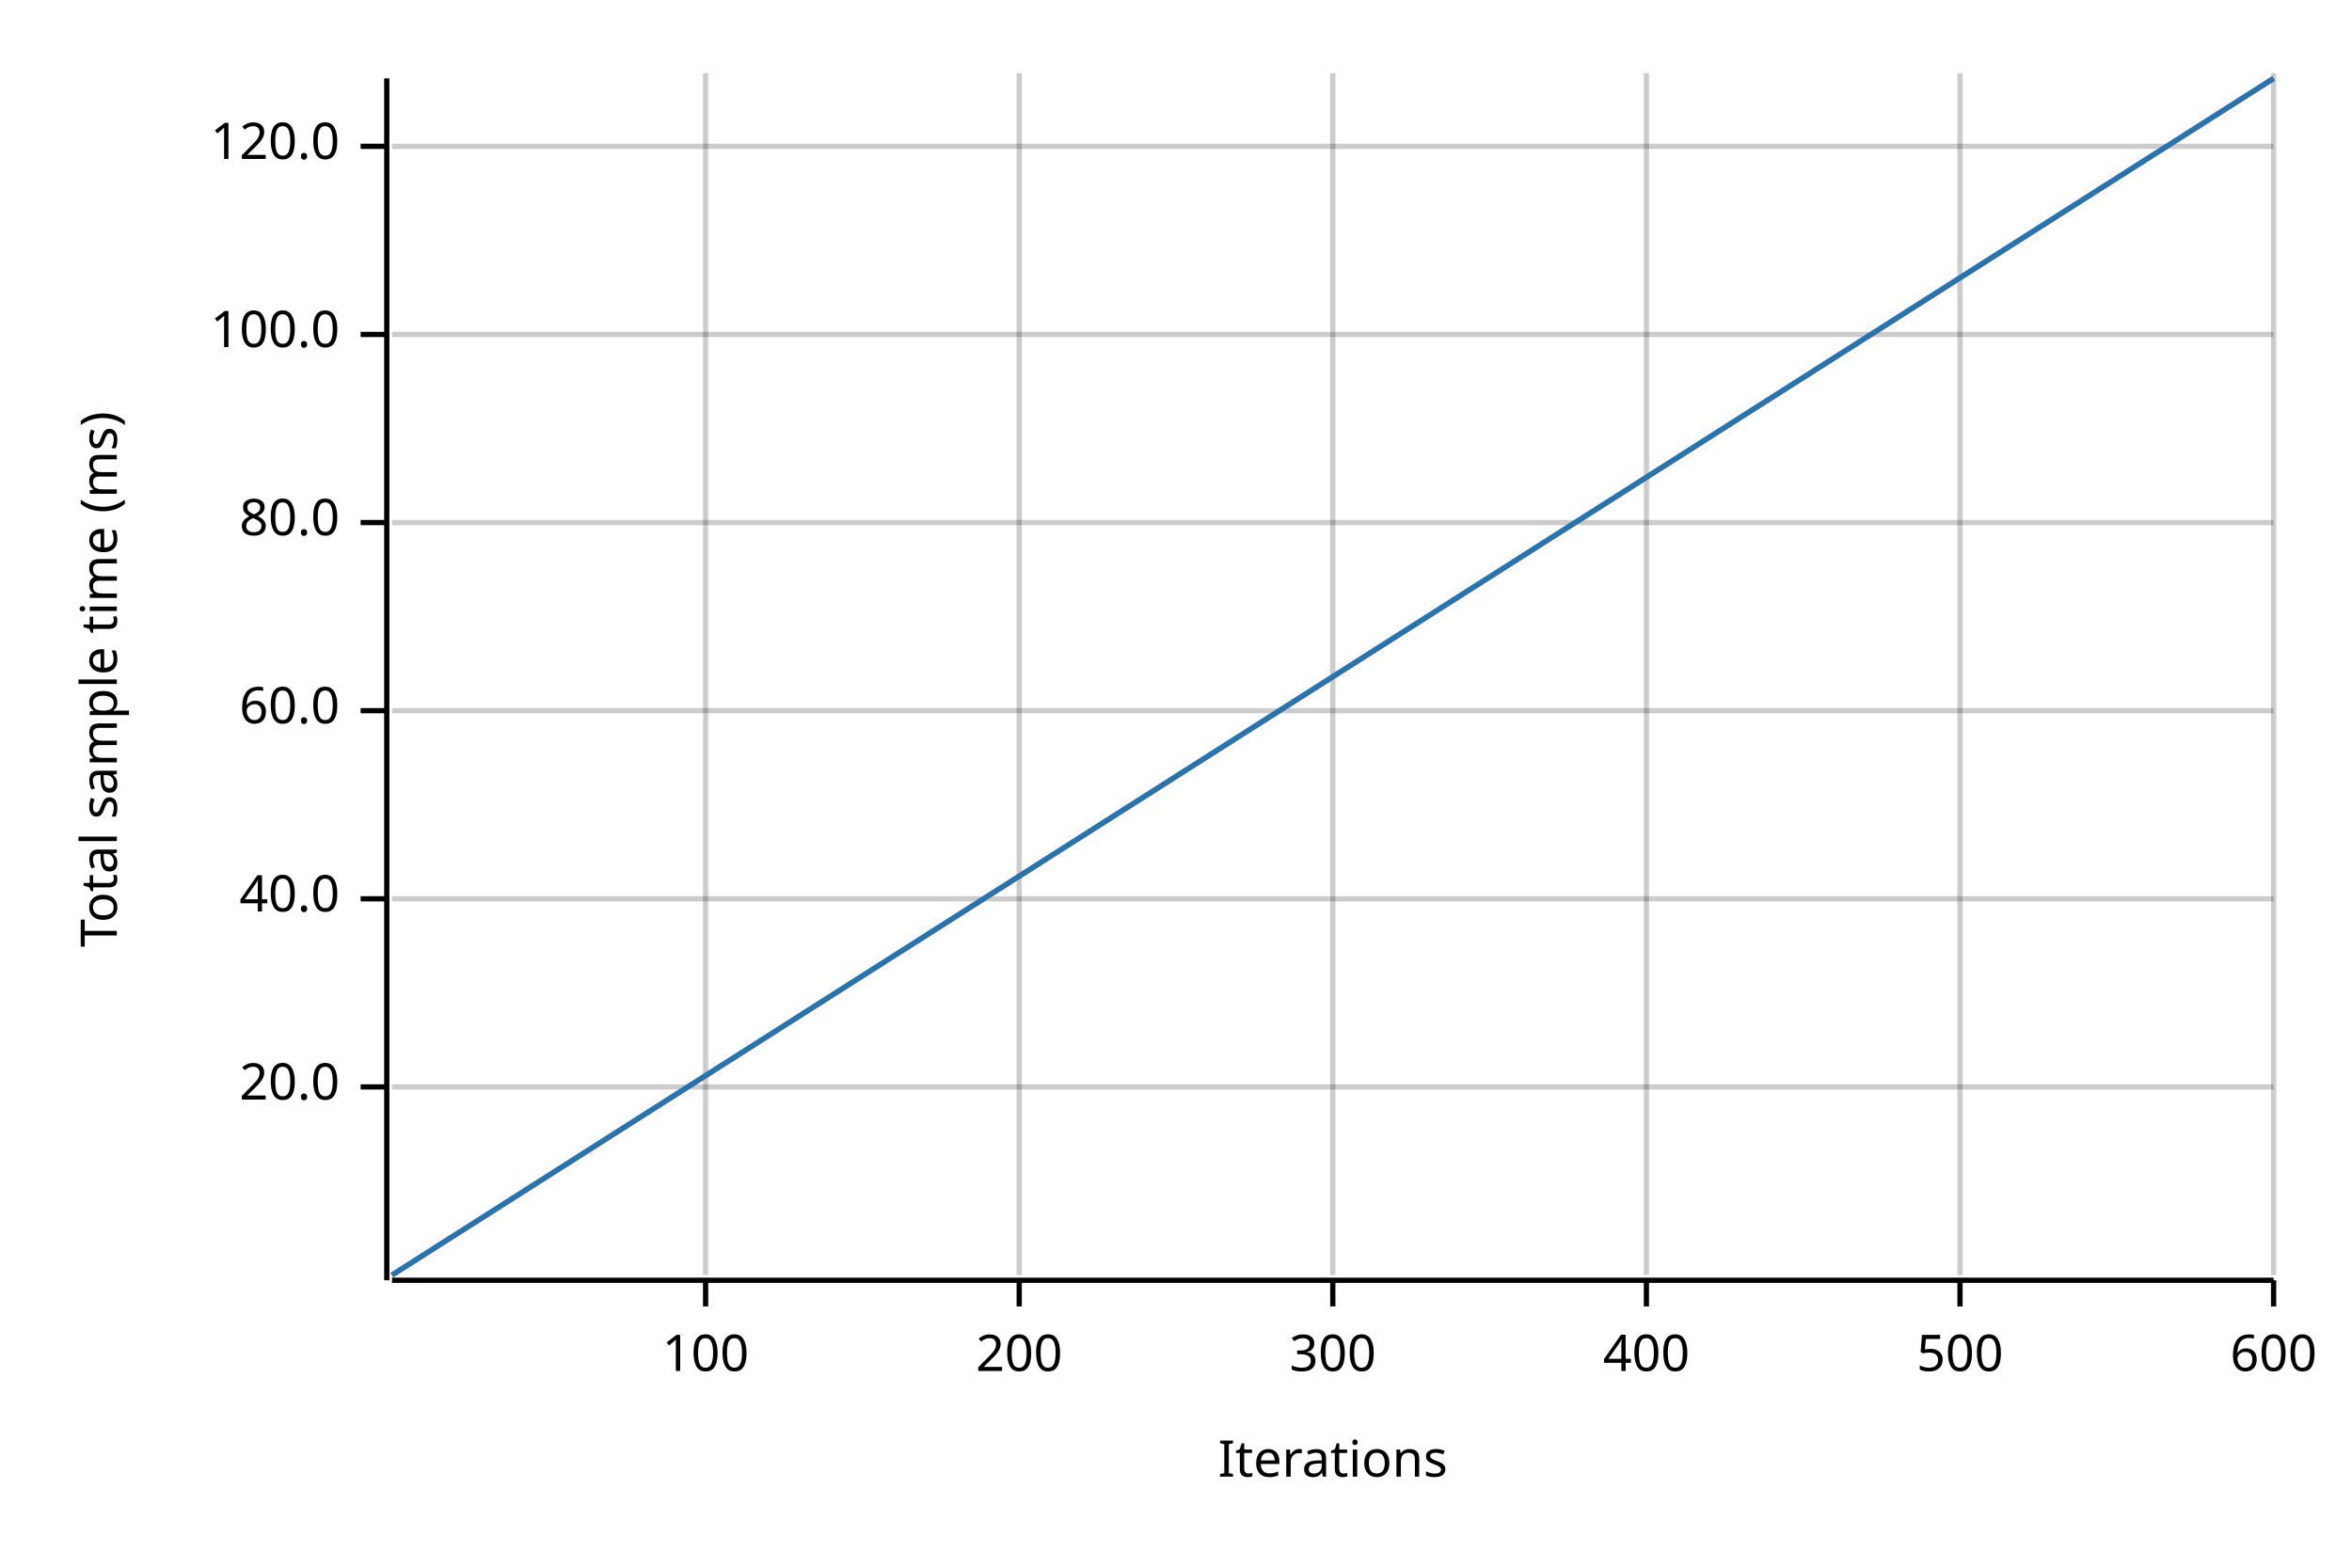
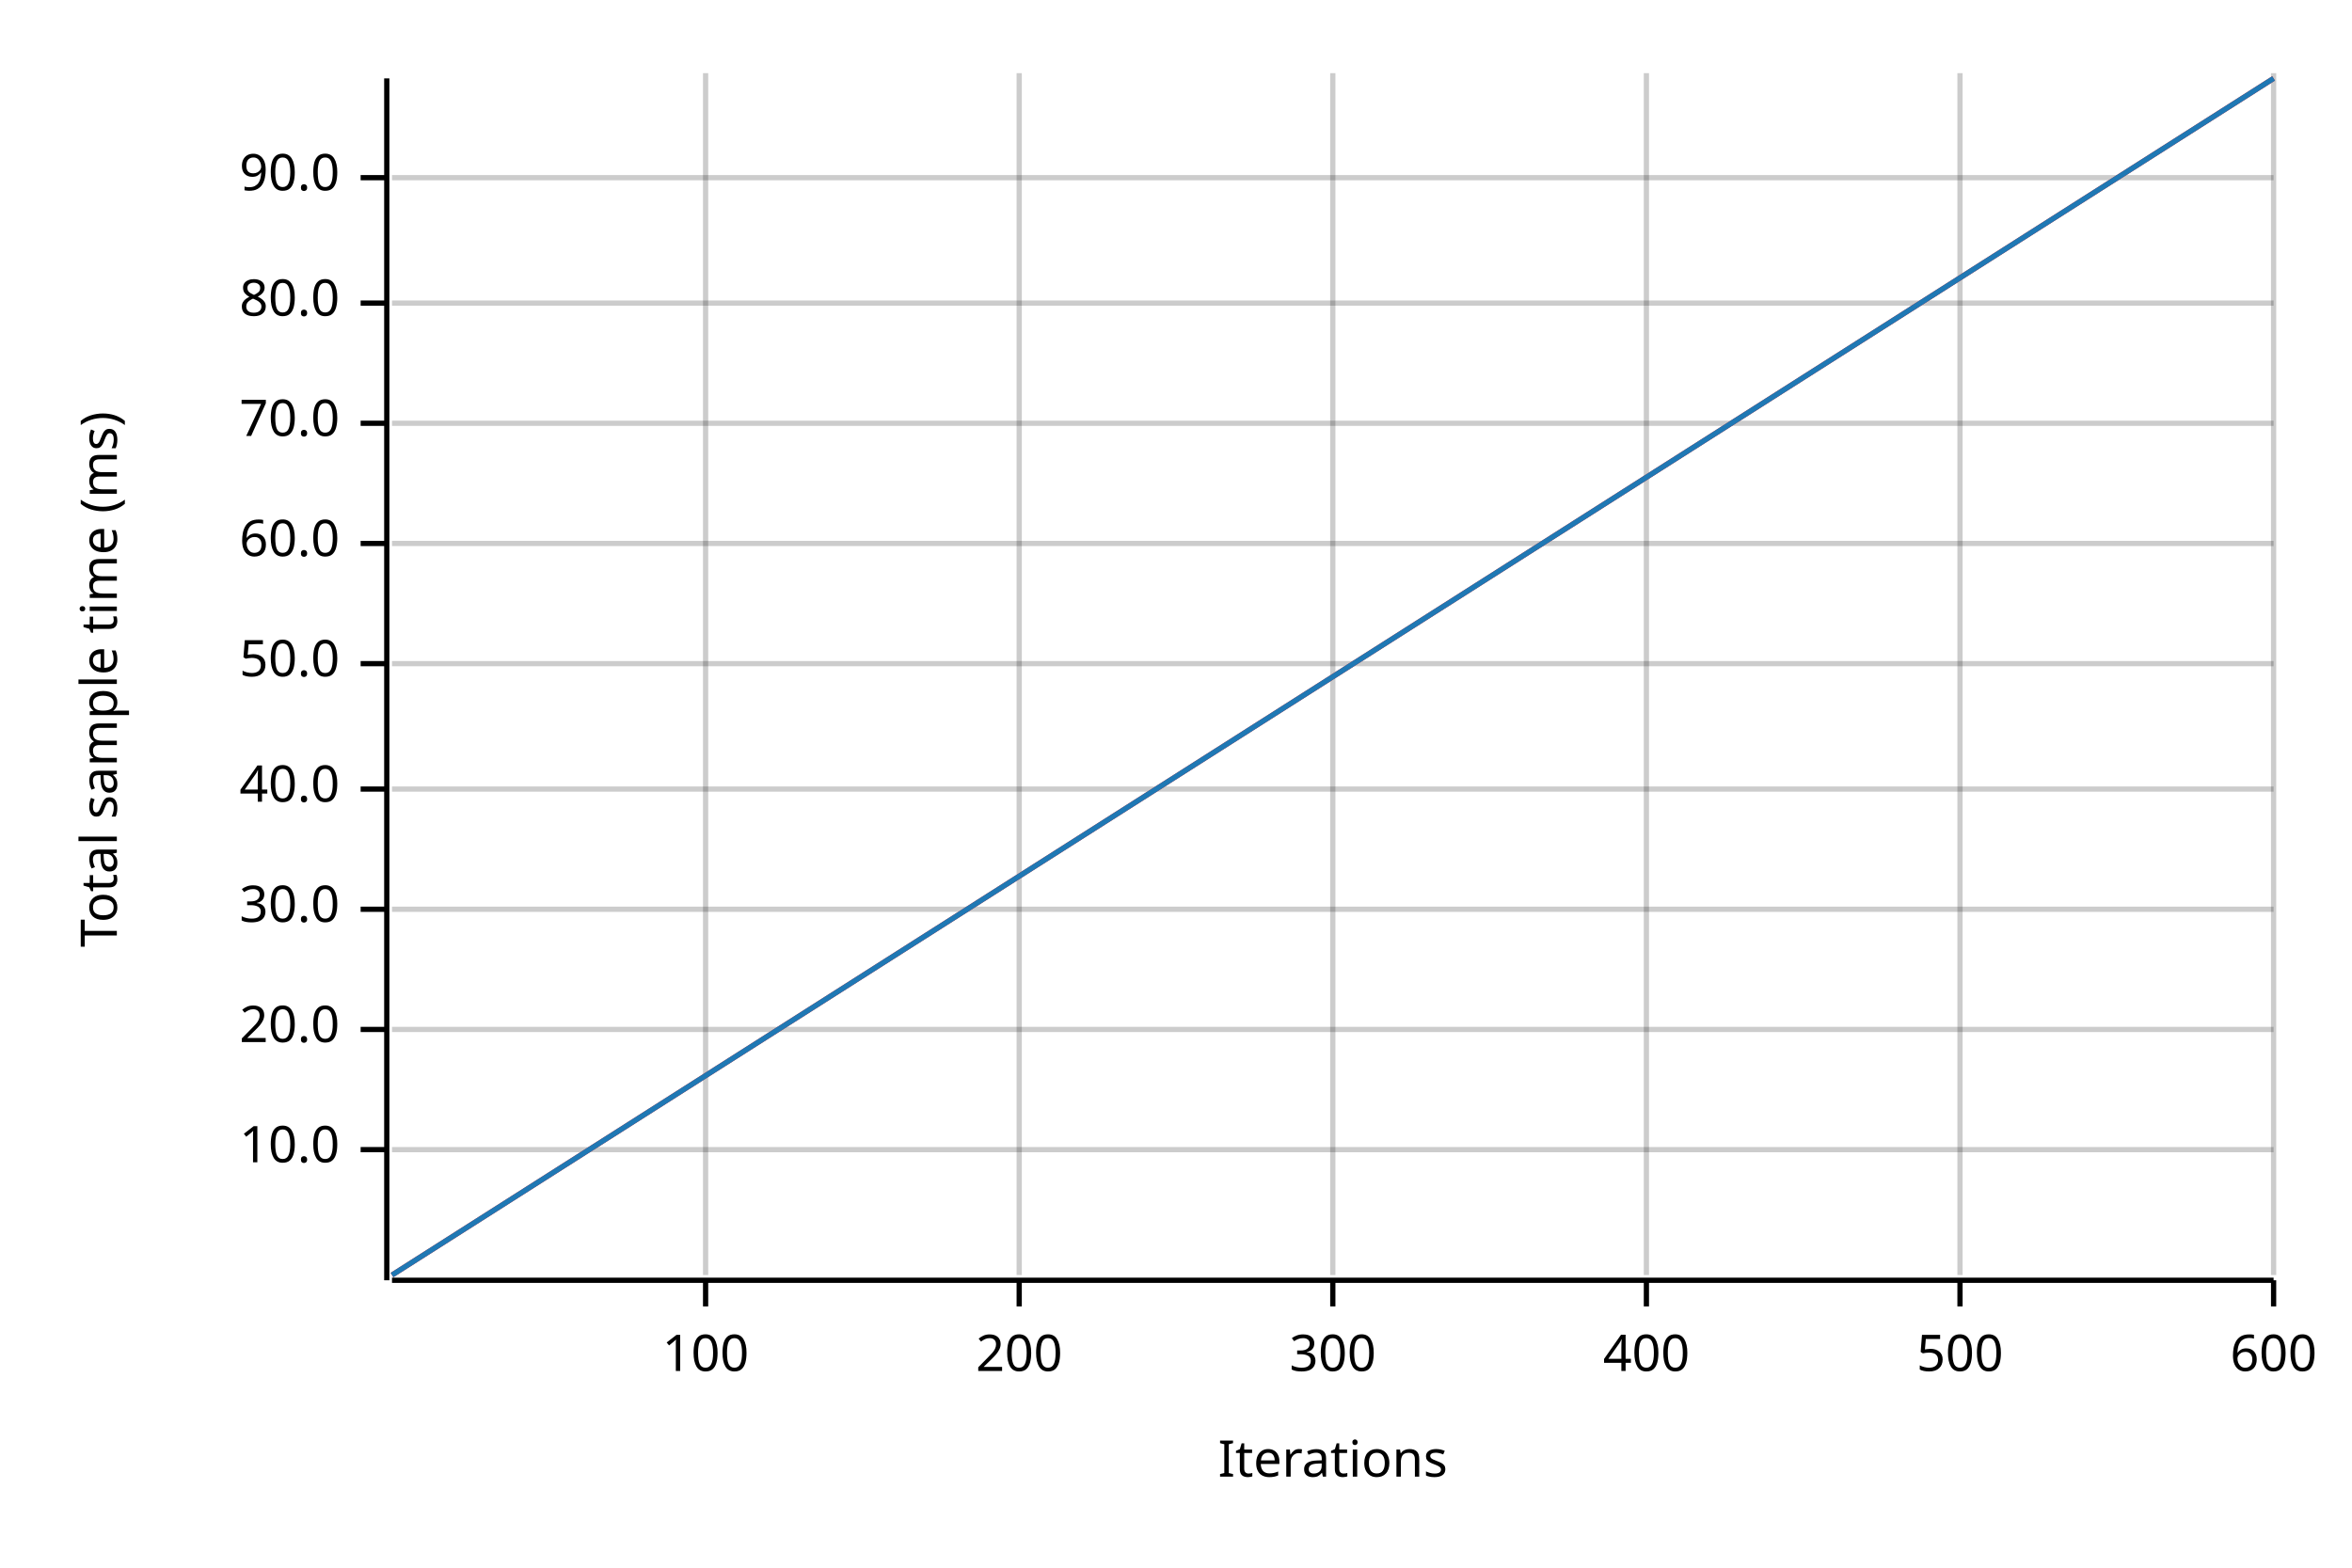
<svg xmlns="http://www.w3.org/2000/svg" width="450" height="300">
  <text x="15" y="130" dy="0.76em" text-anchor="middle" font-family="sans-serif" font-size="9.677" opacity="1" fill="#000000" transform="rotate(270, 15, 130)">
Total sample time (ms)
</text>
  <text x="255" y="285" dy="-0.5ex" text-anchor="middle" font-family="sans-serif" font-size="9.677" opacity="1" fill="#000000">
Iterations
</text>
  <line opacity="0.2" stroke="#000000" stroke-width="1" x1="135" y1="244" x2="135" y2="14" />
  <line opacity="0.2" stroke="#000000" stroke-width="1" x1="195" y1="244" x2="195" y2="14" />
  <line opacity="0.2" stroke="#000000" stroke-width="1" x1="255" y1="244" x2="255" y2="14" />
  <line opacity="0.2" stroke="#000000" stroke-width="1" x1="315" y1="244" x2="315" y2="14" />
  <line opacity="0.2" stroke="#000000" stroke-width="1" x1="375" y1="244" x2="375" y2="14" />
  <line opacity="0.2" stroke="#000000" stroke-width="1" x1="435" y1="244" x2="435" y2="14" />
-   <line opacity="0.2" stroke="#000000" stroke-width="1" x1="75" y1="208" x2="435" y2="208" />
-   <line opacity="0.2" stroke="#000000" stroke-width="1" x1="75" y1="172" x2="435" y2="172" />
-   <line opacity="0.2" stroke="#000000" stroke-width="1" x1="75" y1="136" x2="435" y2="136" />
-   <line opacity="0.2" stroke="#000000" stroke-width="1" x1="75" y1="100" x2="435" y2="100" />
-   <line opacity="0.2" stroke="#000000" stroke-width="1" x1="75" y1="64" x2="435" y2="64" />
-   <line opacity="0.2" stroke="#000000" stroke-width="1" x1="75" y1="28" x2="435" y2="28" />
+   <line opacity="0.2" stroke="#000000" stroke-width="1" x1="75" y1="220" x2="435" y2="220" />
+   <line opacity="0.2" stroke="#000000" stroke-width="1" x1="75" y1="197" x2="435" y2="197" />
+   <line opacity="0.2" stroke="#000000" stroke-width="1" x1="75" y1="174" x2="435" y2="174" />
+   <line opacity="0.2" stroke="#000000" stroke-width="1" x1="75" y1="151" x2="435" y2="151" />
+   <line opacity="0.2" stroke="#000000" stroke-width="1" x1="75" y1="127" x2="435" y2="127" />
+   <line opacity="0.2" stroke="#000000" stroke-width="1" x1="75" y1="104" x2="435" y2="104" />
+   <line opacity="0.2" stroke="#000000" stroke-width="1" x1="75" y1="81" x2="435" y2="81" />
+   <line opacity="0.2" stroke="#000000" stroke-width="1" x1="75" y1="58" x2="435" y2="58" />
+   <line opacity="0.2" stroke="#000000" stroke-width="1" x1="75" y1="34" x2="435" y2="34" />
  <polyline fill="none" opacity="1" stroke="#000000" stroke-width="1" points="74,15 74,245 " />
-   <text x="65" y="208" dy="0.5ex" text-anchor="end" font-family="sans-serif" font-size="9.677" opacity="1" fill="#000000">
+   <text x="65" y="220" dy="0.5ex" text-anchor="end" font-family="sans-serif" font-size="9.677" opacity="1" fill="#000000">
+ 10.0
+ </text>
+   <polyline fill="none" opacity="1" stroke="#000000" stroke-width="1" points="69,220 74,220 " />
+   <text x="65" y="197" dy="0.5ex" text-anchor="end" font-family="sans-serif" font-size="9.677" opacity="1" fill="#000000">
20.0
</text>
-   <polyline fill="none" opacity="1" stroke="#000000" stroke-width="1" points="69,208 74,208 " />
-   <text x="65" y="172" dy="0.5ex" text-anchor="end" font-family="sans-serif" font-size="9.677" opacity="1" fill="#000000">
+   <polyline fill="none" opacity="1" stroke="#000000" stroke-width="1" points="69,197 74,197 " />
+   <text x="65" y="174" dy="0.5ex" text-anchor="end" font-family="sans-serif" font-size="9.677" opacity="1" fill="#000000">
+ 30.0
+ </text>
+   <polyline fill="none" opacity="1" stroke="#000000" stroke-width="1" points="69,174 74,174 " />
+   <text x="65" y="151" dy="0.5ex" text-anchor="end" font-family="sans-serif" font-size="9.677" opacity="1" fill="#000000">
40.0
</text>
-   <polyline fill="none" opacity="1" stroke="#000000" stroke-width="1" points="69,172 74,172 " />
-   <text x="65" y="136" dy="0.5ex" text-anchor="end" font-family="sans-serif" font-size="9.677" opacity="1" fill="#000000">
+   <polyline fill="none" opacity="1" stroke="#000000" stroke-width="1" points="69,151 74,151 " />
+   <text x="65" y="127" dy="0.5ex" text-anchor="end" font-family="sans-serif" font-size="9.677" opacity="1" fill="#000000">
+ 50.0
+ </text>
+   <polyline fill="none" opacity="1" stroke="#000000" stroke-width="1" points="69,127 74,127 " />
+   <text x="65" y="104" dy="0.5ex" text-anchor="end" font-family="sans-serif" font-size="9.677" opacity="1" fill="#000000">
60.0
</text>
-   <polyline fill="none" opacity="1" stroke="#000000" stroke-width="1" points="69,136 74,136 " />
-   <text x="65" y="100" dy="0.5ex" text-anchor="end" font-family="sans-serif" font-size="9.677" opacity="1" fill="#000000">
+   <polyline fill="none" opacity="1" stroke="#000000" stroke-width="1" points="69,104 74,104 " />
+   <text x="65" y="81" dy="0.5ex" text-anchor="end" font-family="sans-serif" font-size="9.677" opacity="1" fill="#000000">
+ 70.0
+ </text>
+   <polyline fill="none" opacity="1" stroke="#000000" stroke-width="1" points="69,81 74,81 " />
+   <text x="65" y="58" dy="0.5ex" text-anchor="end" font-family="sans-serif" font-size="9.677" opacity="1" fill="#000000">
80.0
</text>
-   <polyline fill="none" opacity="1" stroke="#000000" stroke-width="1" points="69,100 74,100 " />
-   <text x="65" y="64" dy="0.5ex" text-anchor="end" font-family="sans-serif" font-size="9.677" opacity="1" fill="#000000">
- 100.0
+   <polyline fill="none" opacity="1" stroke="#000000" stroke-width="1" points="69,58 74,58 " />
+   <text x="65" y="34" dy="0.5ex" text-anchor="end" font-family="sans-serif" font-size="9.677" opacity="1" fill="#000000">
+ 90.0
</text>
-   <polyline fill="none" opacity="1" stroke="#000000" stroke-width="1" points="69,64 74,64 " />
-   <text x="65" y="28" dy="0.5ex" text-anchor="end" font-family="sans-serif" font-size="9.677" opacity="1" fill="#000000">
- 120.0
- </text>
-   <polyline fill="none" opacity="1" stroke="#000000" stroke-width="1" points="69,28 74,28 " />
+   <polyline fill="none" opacity="1" stroke="#000000" stroke-width="1" points="69,34 74,34 " />
  <polyline fill="none" opacity="1" stroke="#000000" stroke-width="1" points="75,245 435,245 " />
  <text x="135" y="255" dy="0.76em" text-anchor="middle" font-family="sans-serif" font-size="9.677" opacity="1" fill="#000000">
100
</text>
  <polyline fill="none" opacity="1" stroke="#000000" stroke-width="1" points="135,245 135,250 " />
  <text x="195" y="255" dy="0.76em" text-anchor="middle" font-family="sans-serif" font-size="9.677" opacity="1" fill="#000000">
200
</text>
  <polyline fill="none" opacity="1" stroke="#000000" stroke-width="1" points="195,245 195,250 " />
  <text x="255" y="255" dy="0.76em" text-anchor="middle" font-family="sans-serif" font-size="9.677" opacity="1" fill="#000000">
300
</text>
  <polyline fill="none" opacity="1" stroke="#000000" stroke-width="1" points="255,245 255,250 " />
  <text x="315" y="255" dy="0.76em" text-anchor="middle" font-family="sans-serif" font-size="9.677" opacity="1" fill="#000000">
400
</text>
  <polyline fill="none" opacity="1" stroke="#000000" stroke-width="1" points="315,245 315,250 " />
  <text x="375" y="255" dy="0.76em" text-anchor="middle" font-family="sans-serif" font-size="9.677" opacity="1" fill="#000000">
500
</text>
  <polyline fill="none" opacity="1" stroke="#000000" stroke-width="1" points="375,245 375,250 " />
  <text x="435" y="255" dy="0.76em" text-anchor="middle" font-family="sans-serif" font-size="9.677" opacity="1" fill="#000000">
600
</text>
  <polyline fill="none" opacity="1" stroke="#000000" stroke-width="1" points="435,245 435,250 " />
  <polyline fill="none" opacity="1" stroke="#E31A1C" stroke-width="1" points="75,244 435,15 " />
  <polygon opacity="0.25" fill="#E31A1C" points="75,244 435,15 435,15 " />
  <polyline fill="none" opacity="1" stroke="#1F78B4" stroke-width="1" points="75,244 435,15 " />
  <polygon opacity="0.25" fill="#1F78B4" points="75,244 435,15 435,15 " />
</svg>
